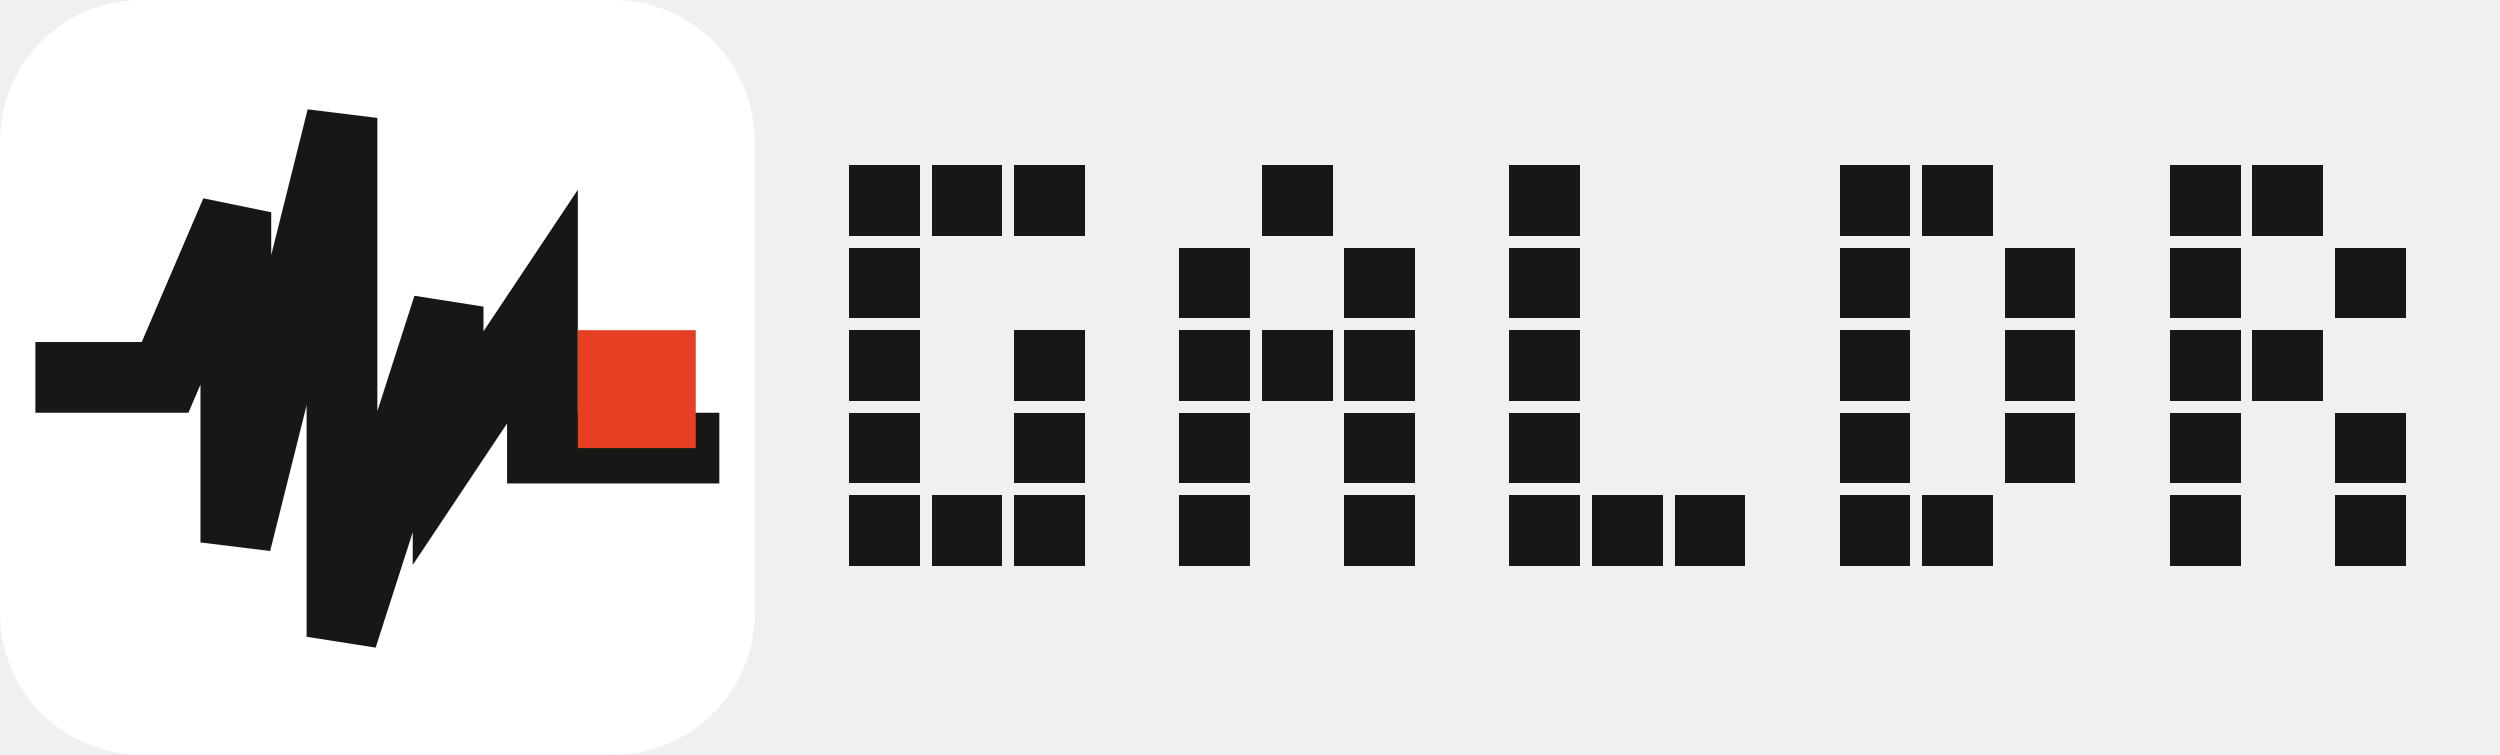
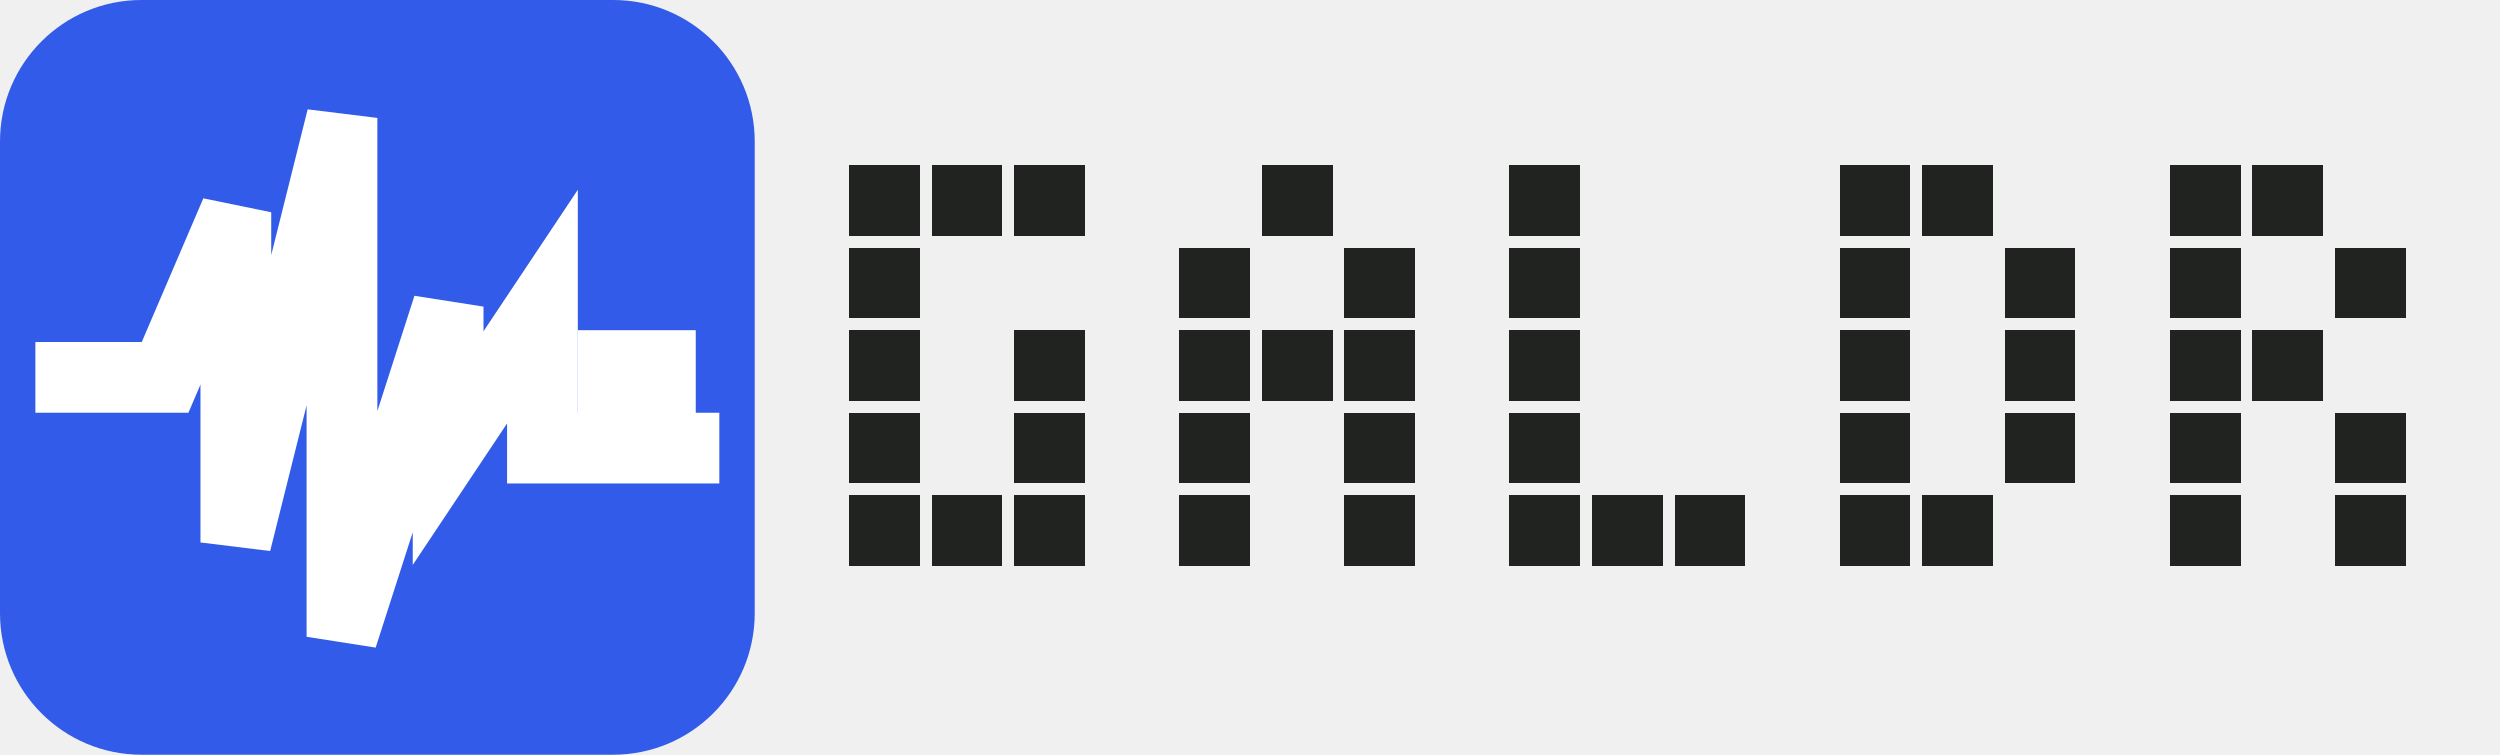
<svg xmlns="http://www.w3.org/2000/svg" viewBox="0 0 212 64" role="img" aria-labelledby="title">
-   <rect width="64" height="64" rx="12" fill="#fff" />
-   <path d="M6 32h8l6-14v28l9-36v44l9-28v12l8-12v12h12" fill="none" stroke="#171816" stroke-width="6" stroke-linecap="square" stroke-linejoin="miter" />
-   <rect x="49" y="28" width="10" height="10" fill="#e64024" />
-   <path fill="#171816" shape-rendering="crispEdges" d="M72 14h6v6h-6zM79 14h6v6h-6zM86 14h6v6h-6zM72 21h6v6h-6zM72 28h6v6h-6zM86 28h6v6h-6zM72 35h6v6h-6zM86 35h6v6h-6zM72 42h6v6h-6zM79 42h6v6h-6zM86 42h6v6h-6zM107 14h6v6h-6zM100 21h6v6h-6zM114 21h6v6h-6zM100 28h6v6h-6zM107 28h6v6h-6zM114 28h6v6h-6zM100 35h6v6h-6zM114 35h6v6h-6zM100 42h6v6h-6zM114 42h6v6h-6zM128 14h6v6h-6zM128 21h6v6h-6zM128 28h6v6h-6zM128 35h6v6h-6zM128 42h6v6h-6zM135 42h6v6h-6zM142 42h6v6h-6zM156 14h6v6h-6zM163 14h6v6h-6zM156 21h6v6h-6zM170 21h6v6h-6zM156 28h6v6h-6zM170 28h6v6h-6zM156 35h6v6h-6zM170 35h6v6h-6zM156 42h6v6h-6zM163 42h6v6h-6zM184 14h6v6h-6zM191 14h6v6h-6zM184 21h6v6h-6zM198 21h6v6h-6zM184 28h6v6h-6zM191 28h6v6h-6zM184 35h6v6h-6zM198 35h6v6h-6zM184 42h6v6h-6zM198 42h6v6h-6z" />
+   <rect width="64" height="64" rx="12" fill="#315be8" />
+   <path d="M6 32h8l6-14v28l9-36v44l9-28v12l8-12v12h12" fill="none" stroke="#ffffff" stroke-width="6" stroke-linecap="square" stroke-linejoin="miter" />
+   <rect x="49" y="28" width="10" height="10" fill="#ffffff" />
+   <path fill="#20231f" shape-rendering="crispEdges" d="M72 14h6v6h-6zM79 14h6v6h-6zM86 14h6v6h-6zM72 21h6v6h-6zM72 28h6v6h-6zM86 28h6v6h-6zM72 35h6v6h-6zM86 35h6v6h-6zM72 42h6v6h-6zM79 42h6v6h-6zM86 42h6v6h-6zM107 14h6v6h-6zM100 21h6v6h-6zM114 21h6v6h-6zM100 28h6v6h-6zM107 28h6v6h-6zM114 28h6v6h-6zM100 35h6v6h-6zM114 35h6v6h-6zM100 42h6v6h-6zM114 42h6v6h-6zM128 14h6v6h-6zM128 21h6v6h-6zM128 28h6v6h-6zM128 35h6v6h-6zM128 42h6v6h-6zM135 42h6v6h-6zM142 42h6v6h-6zM156 14h6v6h-6zM163 14h6v6h-6zM156 21h6v6h-6zM170 21h6v6h-6zM156 28h6v6h-6zM170 28h6v6h-6zM156 35h6v6h-6zM170 35h6v6h-6zM156 42h6v6h-6zM163 42h6v6h-6zM184 14h6v6h-6zM191 14h6v6h-6zM184 21h6v6h-6zM198 21h6v6h-6zM184 28h6v6h-6zM191 28h6v6h-6zM184 35h6v6h-6zM198 35h6v6h-6zM184 42h6v6h-6zM198 42h6v6h-6z" />
</svg>
